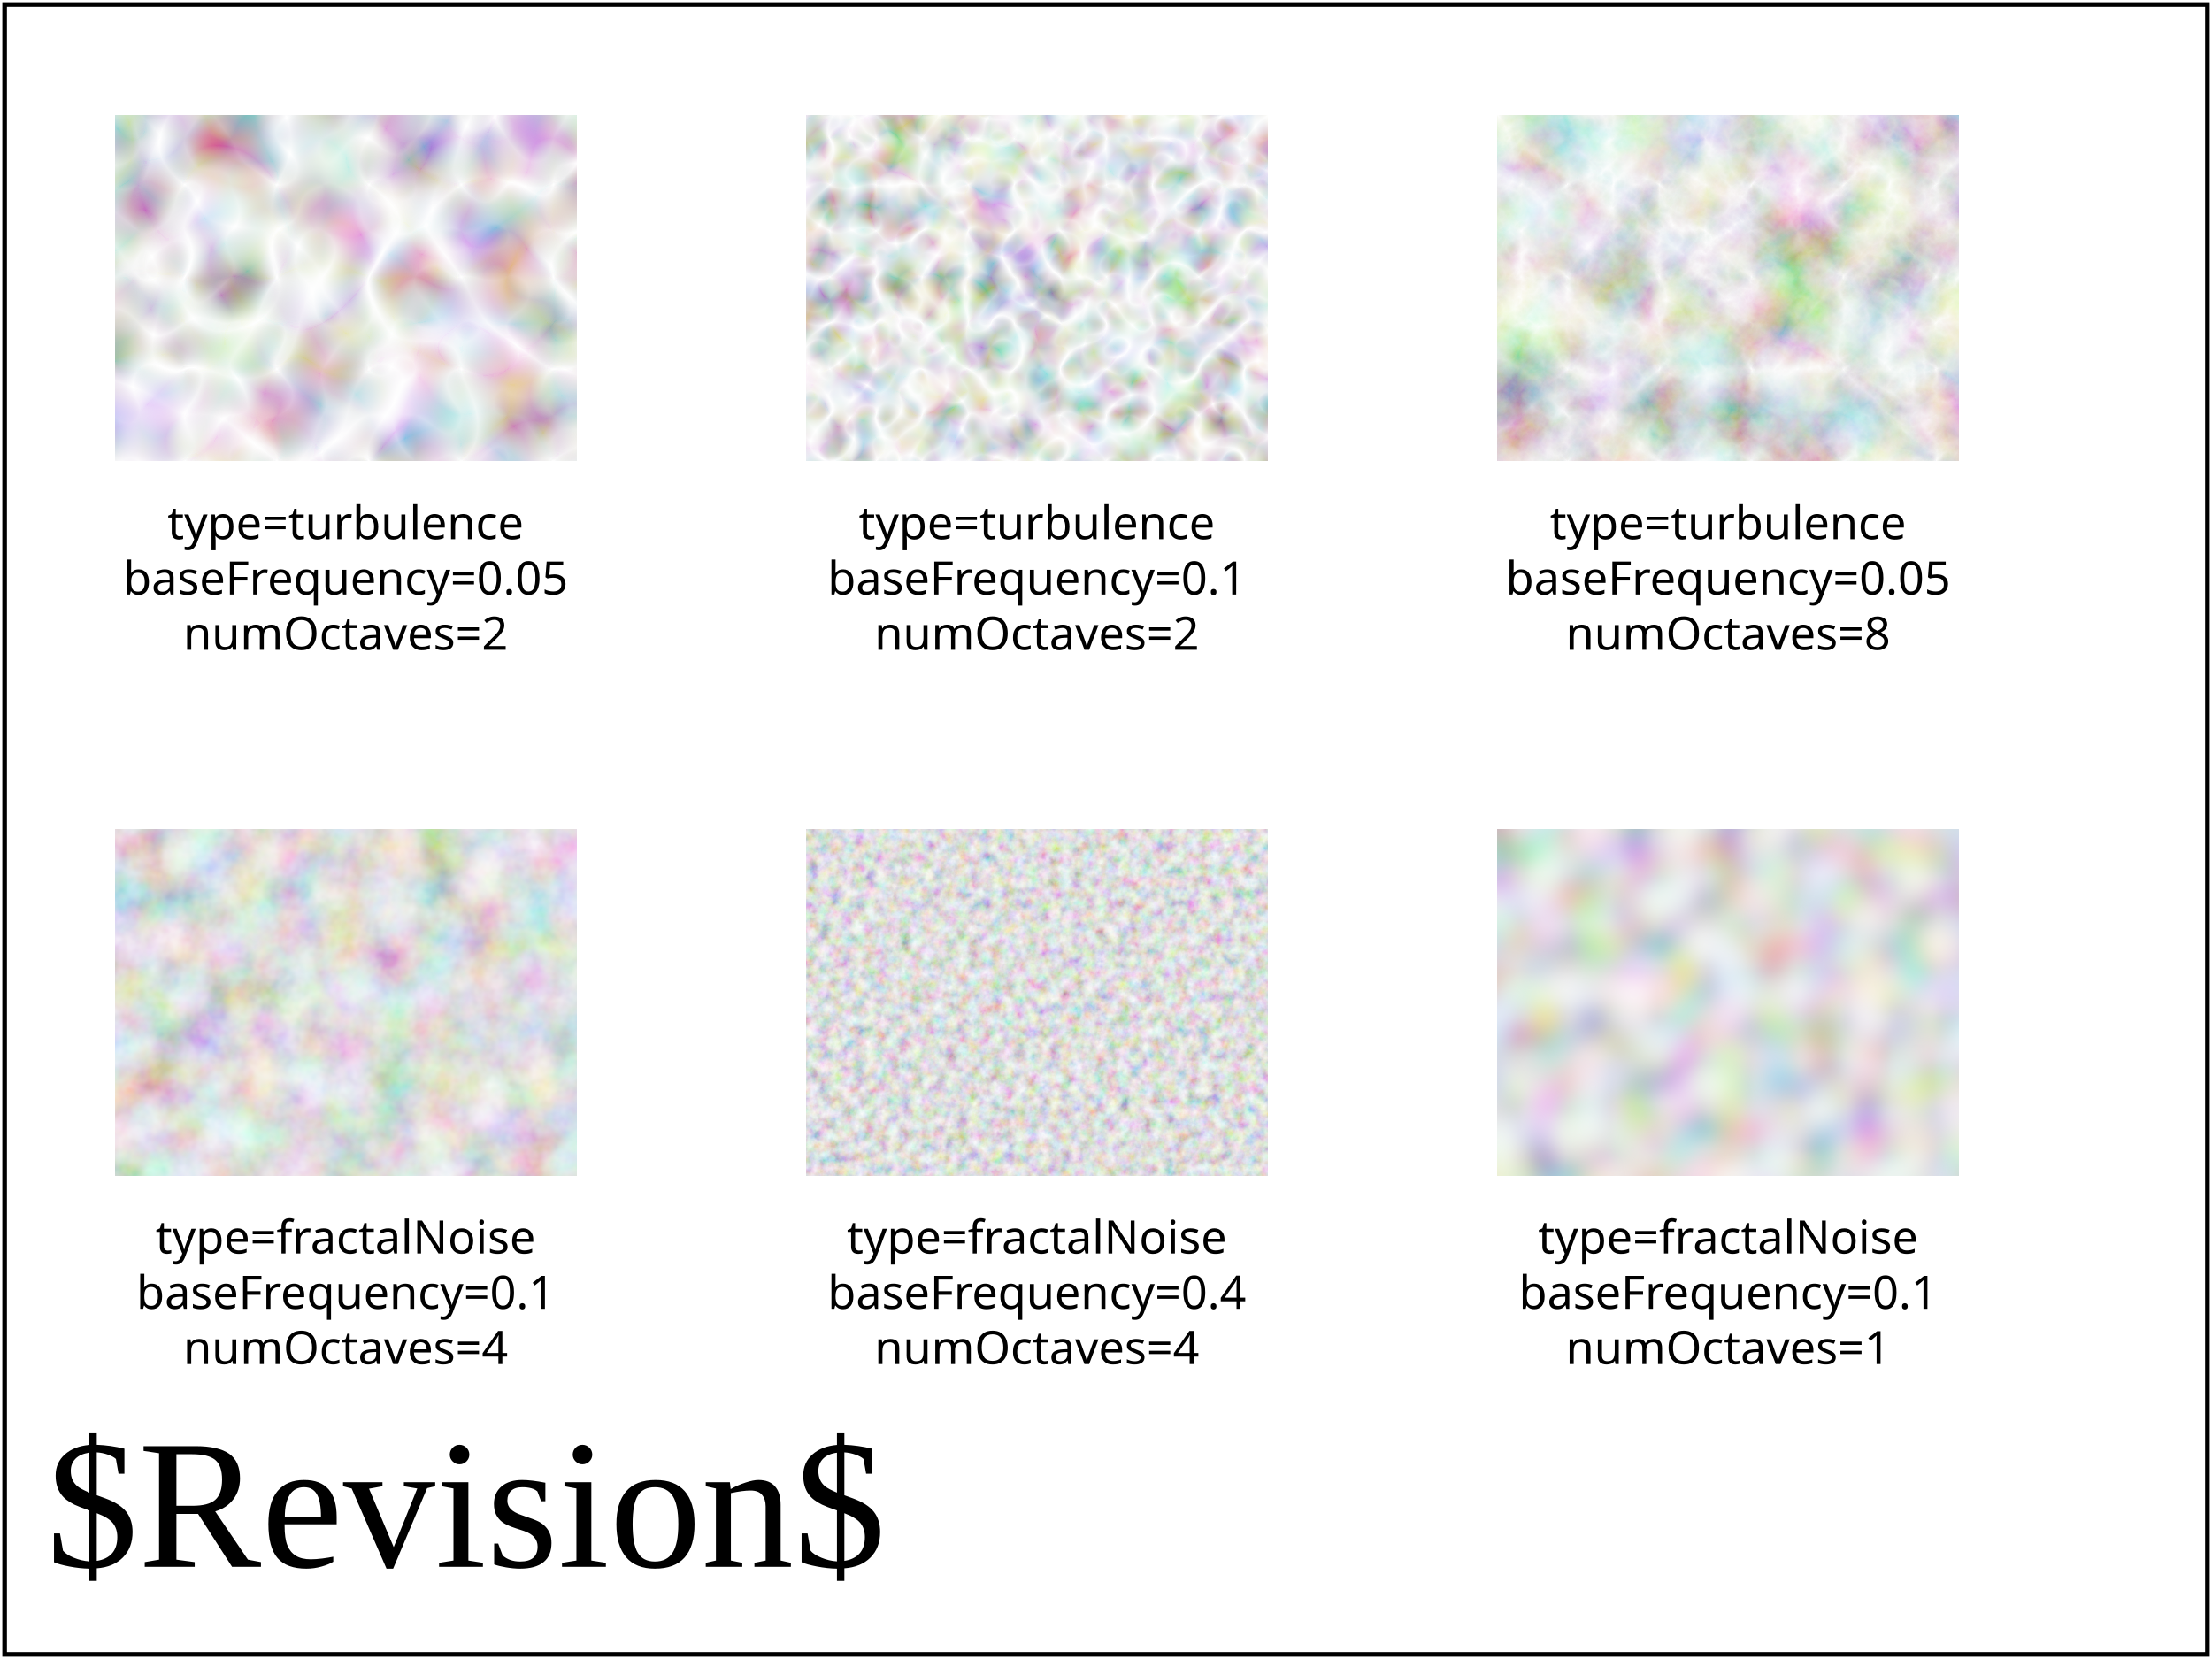
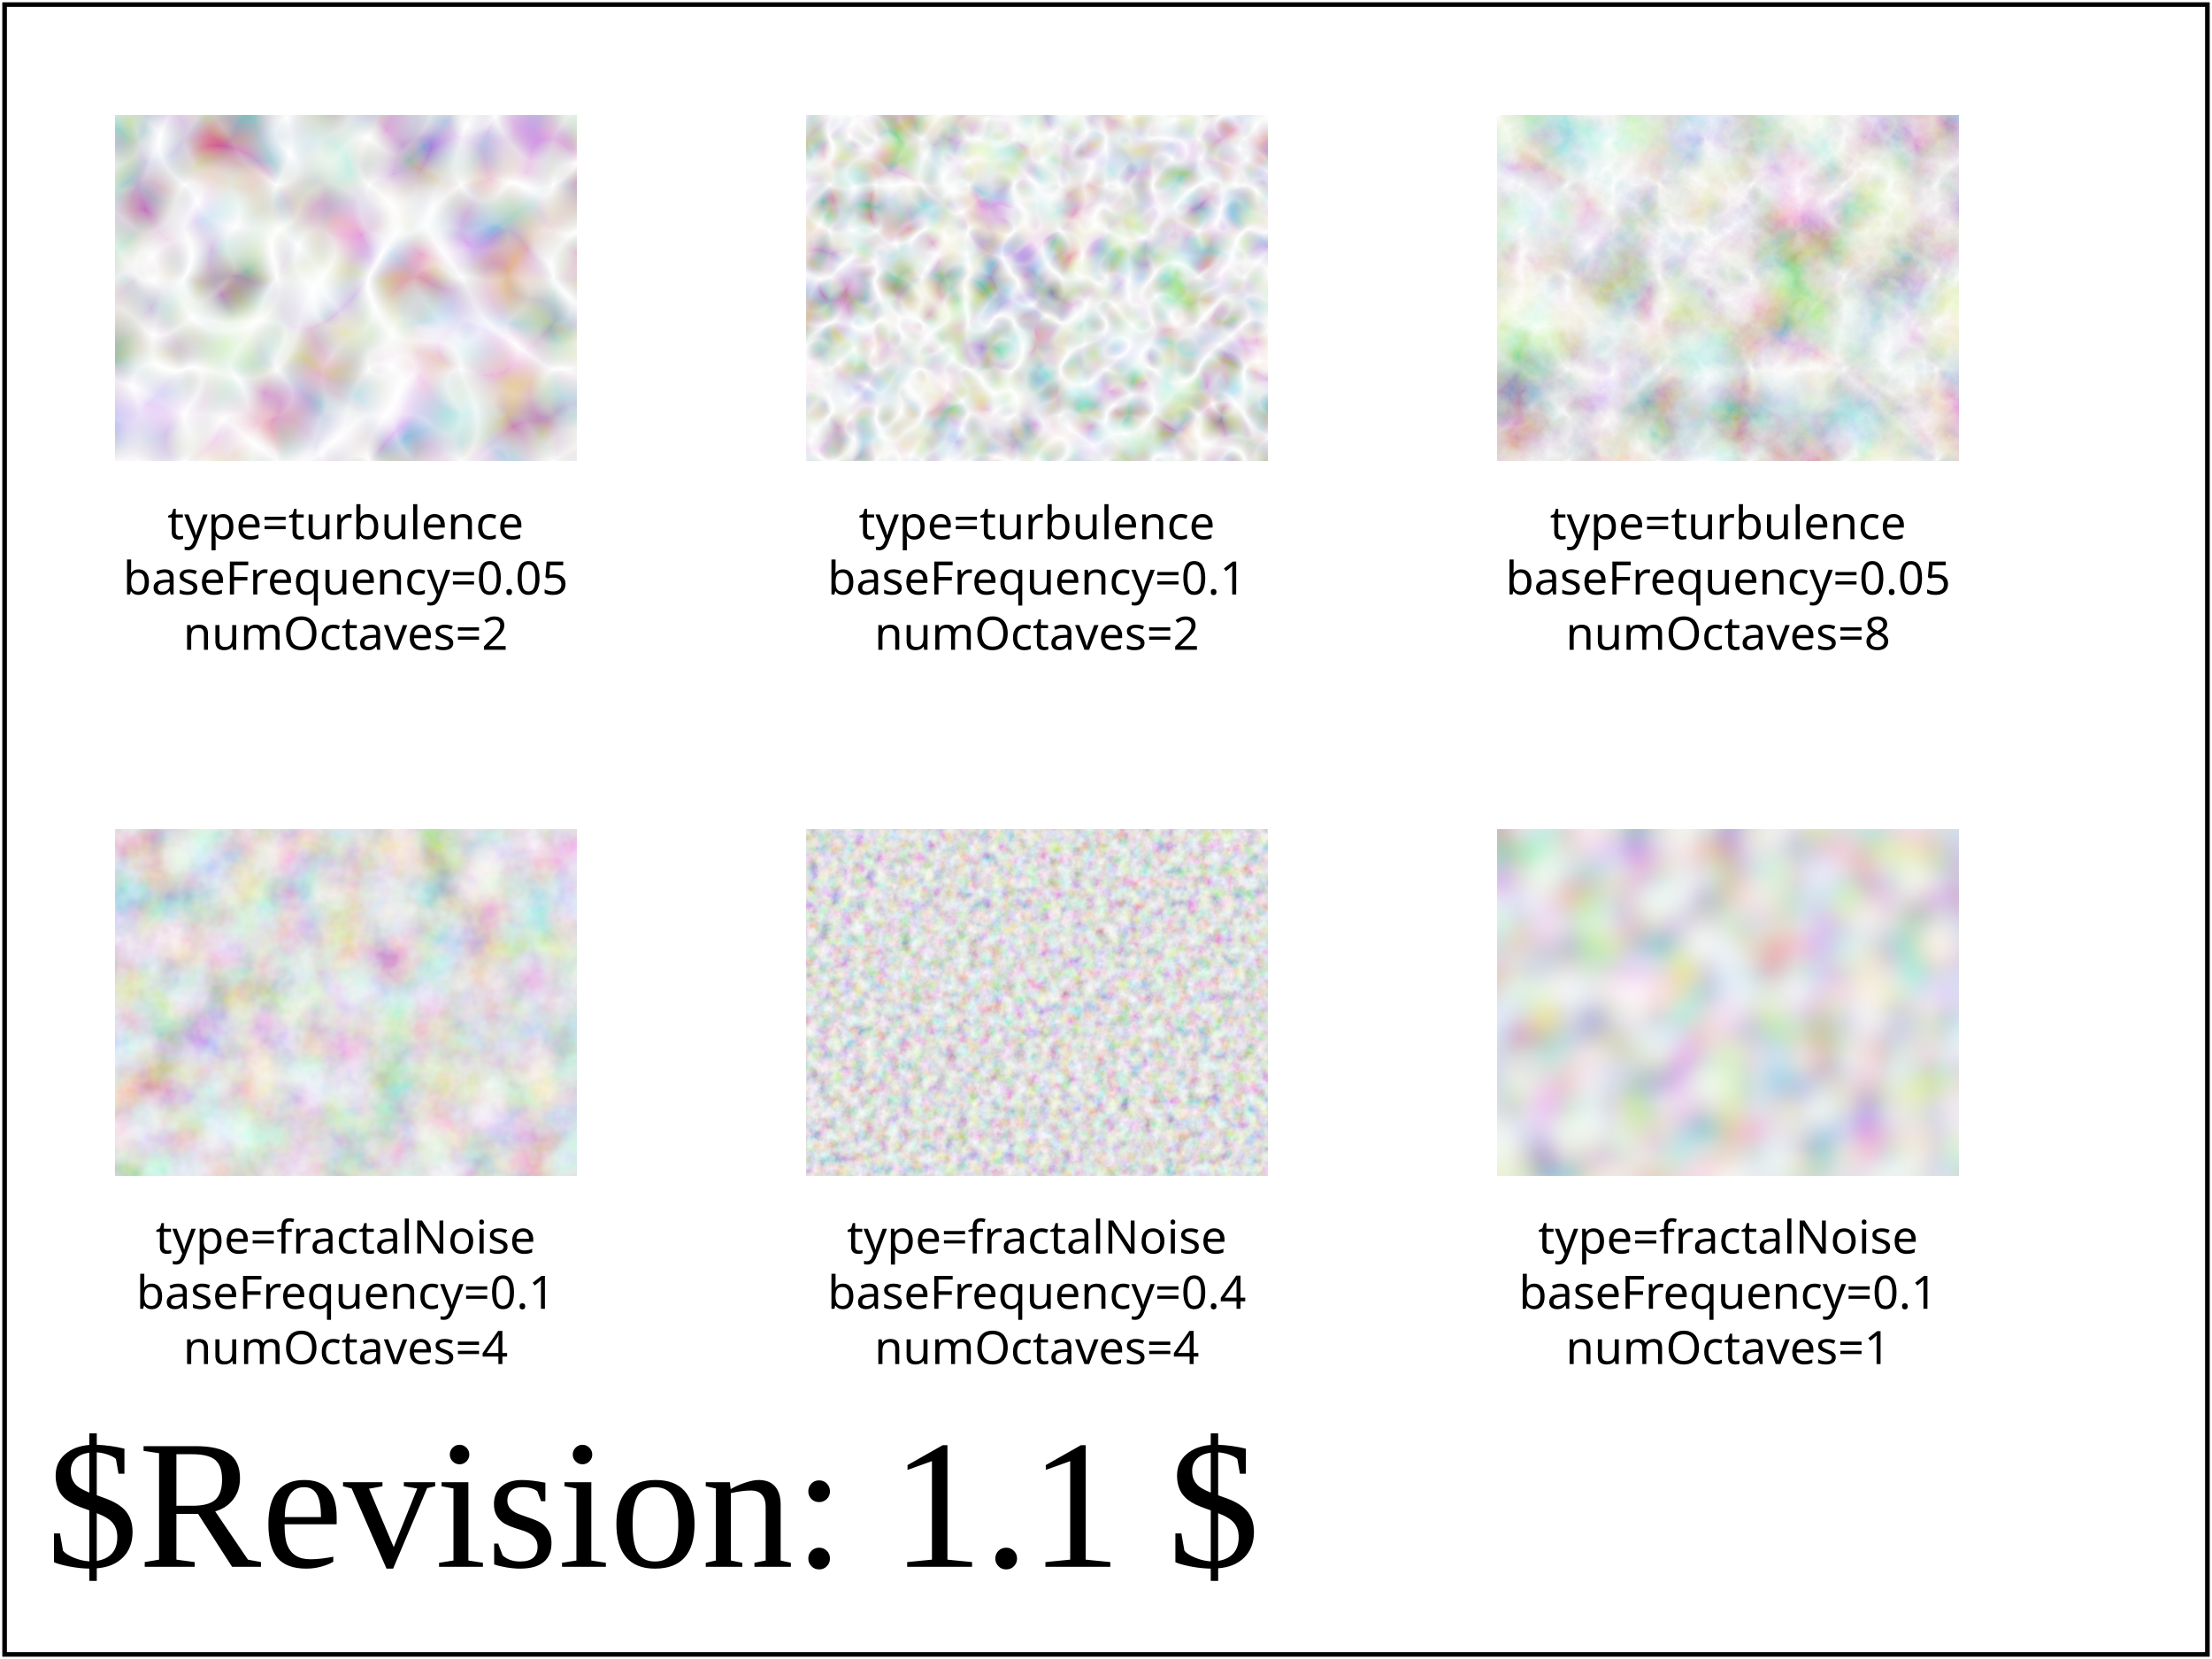
<svg xmlns="http://www.w3.org/2000/svg" xmlns:ns1="http://www.w3.org/2000/02/svg/testsuite/description/" version="1.1" id="svg-root" width="100%" height="100%" viewBox="0 0 480 360">
  <ns1:SVGTestCase>
-     <ns1:OperatorScript version="$Revision$" testname="filters-turb-01-f.svg">
+     <ns1:OperatorScript version="$Revision: 1.1 $" testname="filters-turb-01-f.svg">
      <ns1:Paragraph>
				Test which verifies the basic facilities of feTurbulence. Six rectangular areas showing the 
				effects of various parameter settings for feTurbulence. The sample image indicates the 
				parameter settings to produce the given image. 
			</ns1:Paragraph>
      <ns1:Paragraph>
				The rendered picture should match the reference image, except for possible variations
				in the labelling text (per CSS2 rules).
			</ns1:Paragraph>
    </ns1:OperatorScript>
  </ns1:SVGTestCase>
  <g id="test-body-content">
    <g font-family="Verdana" text-anchor="middle" font-size="10">
      <defs>
        <filter id="Turb1" filterUnits="objectBoundingBox" x="0%" y="0%" width="100%" height="100%">
          <feTurbulence type="turbulence" baseFrequency="0.05" numOctaves="2" />
        </filter>
        <filter id="Turb2" filterUnits="objectBoundingBox" x="0%" y="0%" width="100%" height="100%">
          <feTurbulence type="turbulence" baseFrequency="0.1" numOctaves="2" />
        </filter>
        <filter id="Turb3" filterUnits="objectBoundingBox" x="0%" y="0%" width="100%" height="100%">
          <feTurbulence type="turbulence" baseFrequency="0.05" numOctaves="8" />
        </filter>
        <filter id="Turb4" filterUnits="objectBoundingBox" x="0%" y="0%" width="100%" height="100%">
          <feTurbulence type="fractalNoise" baseFrequency="0.1" numOctaves="4" />
        </filter>
        <filter id="Turb5" filterUnits="objectBoundingBox" x="0%" y="0%" width="100%" height="100%">
          <feTurbulence type="fractalNoise" baseFrequency="0.4" numOctaves="4" />
        </filter>
        <filter id="Turb6" filterUnits="objectBoundingBox" x="0%" y="0%" width="100%" height="100%">
          <feTurbulence type="fractalNoise" baseFrequency="0.1" numOctaves="1" />
        </filter>
      </defs>
      <rect x="25" y="25" width="100" height="75" filter="url(#Turb1)" />
      <text x="75" y="117">type=turbulence</text>
      <text x="75" y="129">baseFrequency=0.05</text>
      <text x="75" y="141">numOctaves=2</text>
      <rect x="175" y="25" width="100" height="75" filter="url(#Turb2)" />
      <text x="225" y="117">type=turbulence</text>
      <text x="225" y="129">baseFrequency=0.1</text>
      <text x="225" y="141">numOctaves=2</text>
      <rect x="325" y="25" width="100" height="75" filter="url(#Turb3)" />
      <text x="375" y="117">type=turbulence</text>
      <text x="375" y="129">baseFrequency=0.05</text>
      <text x="375" y="141">numOctaves=8</text>
      <rect x="25" y="180" width="100" height="75" filter="url(#Turb4)" />
      <text x="75" y="272">type=fractalNoise</text>
      <text x="75" y="284">baseFrequency=0.1</text>
      <text x="75" y="296">numOctaves=4</text>
      <rect x="175" y="180" width="100" height="75" filter="url(#Turb5)" />
      <text x="225" y="272">type=fractalNoise</text>
      <text x="225" y="284">baseFrequency=0.4</text>
      <text x="225" y="296">numOctaves=4</text>
      <rect x="325" y="180" width="100" height="75" filter="url(#Turb6)" />
      <text x="375" y="272">type=fractalNoise</text>
      <text x="375" y="284">baseFrequency=0.1</text>
      <text x="375" y="296">numOctaves=1</text>
    </g>
  </g>
-   <text id="revision" x="10" y="340" font-size="40" stroke="none" fill="black">$Revision$</text>
+   <text id="revision" x="10" y="340" font-size="40" stroke="none" fill="black">$Revision: 1.1 $</text>
  <rect id="test-frame" x="1" y="1" width="478" height="358" fill="none" stroke="#000000" />
</svg>
